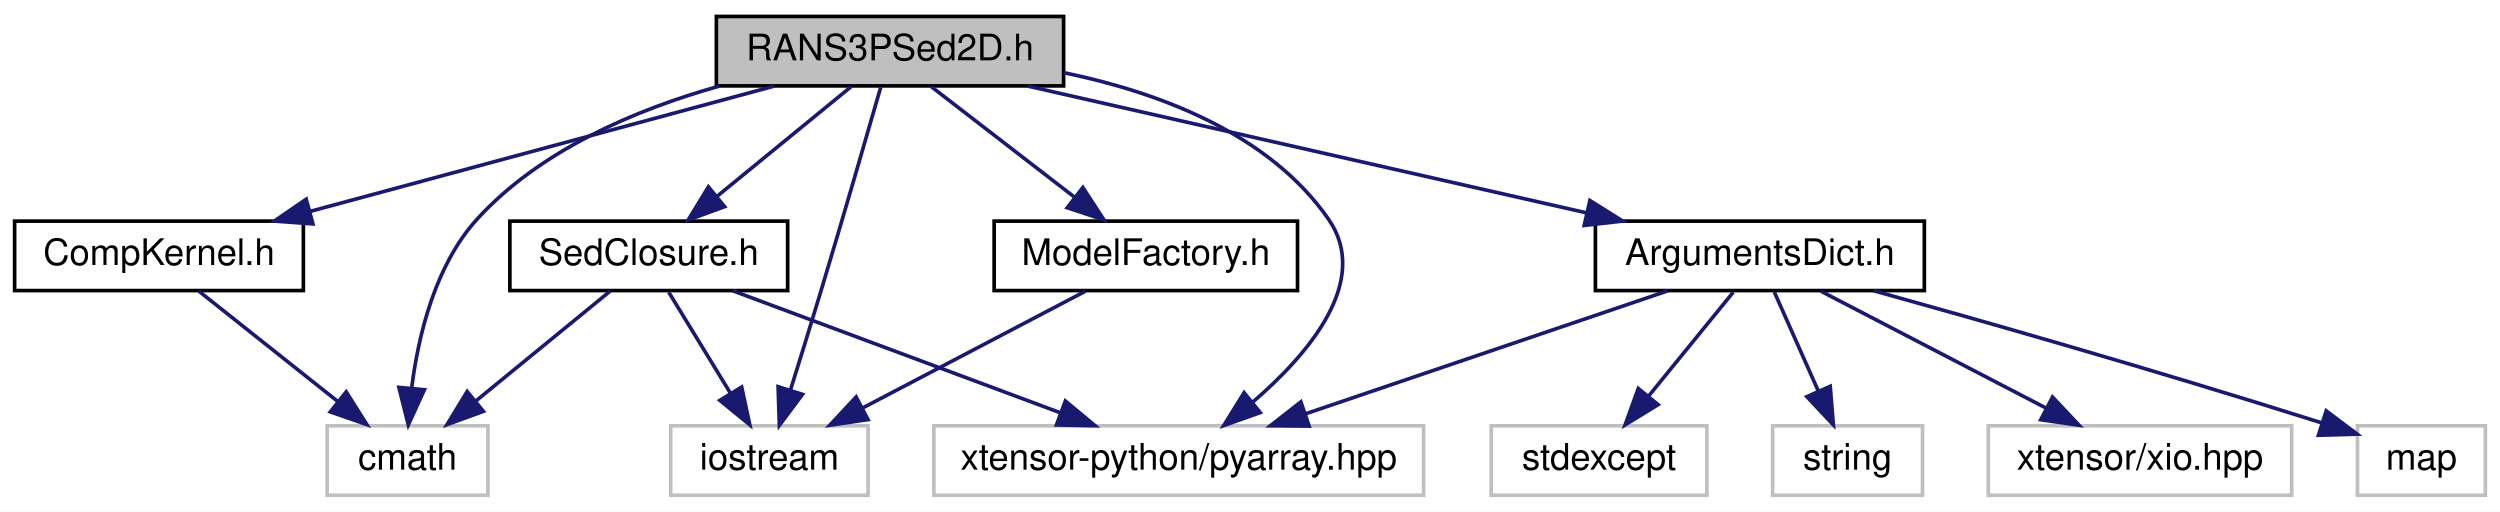
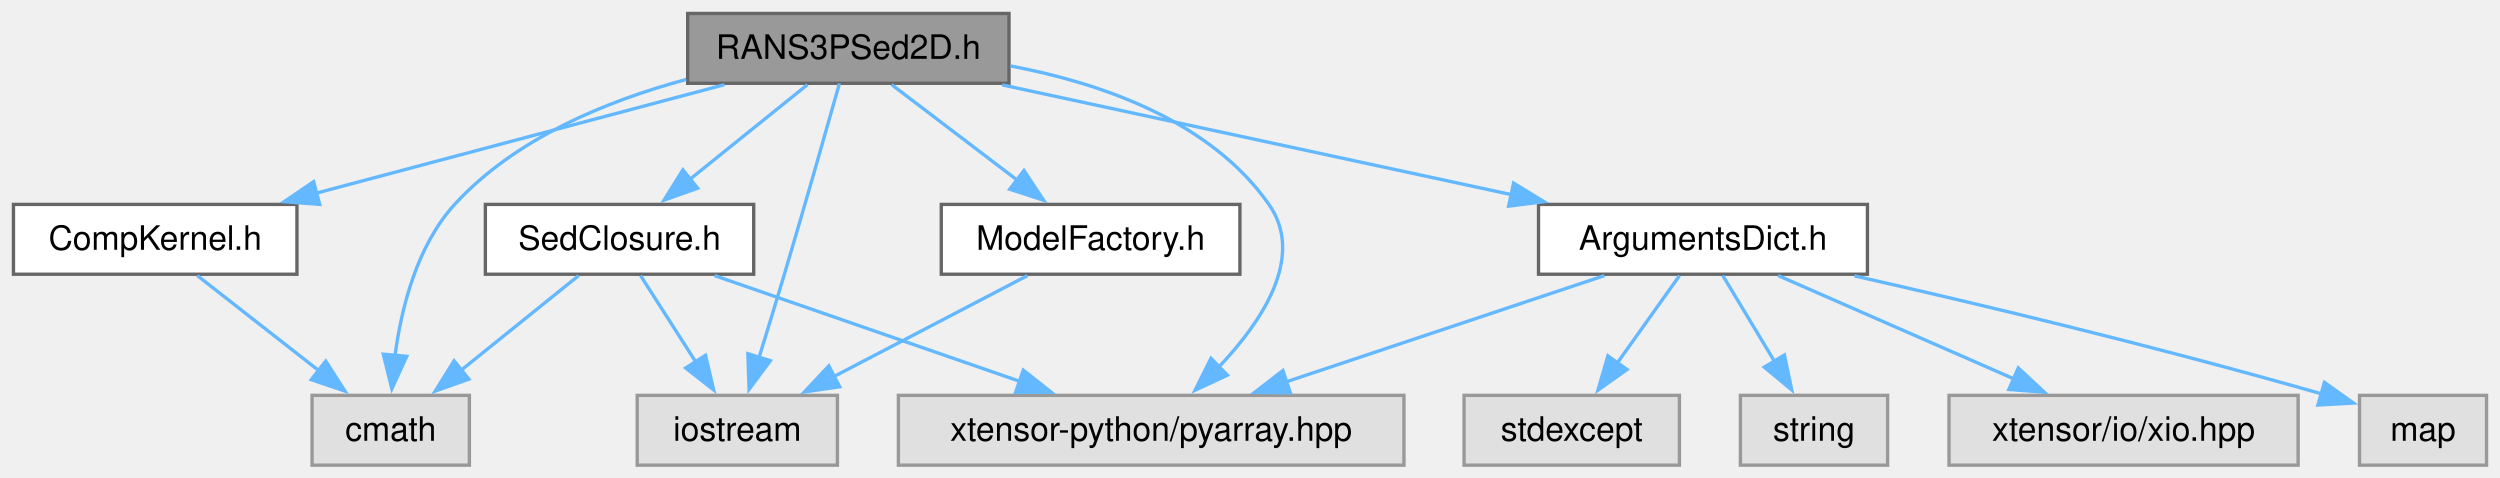
- <svg xmlns="http://www.w3.org/2000/svg" xmlns:xlink="http://www.w3.org/1999/xlink" width="684pt" height="140pt" viewBox="0.00 0.00 684.00 140.00">
-   <g id="graph0" class="graph" transform="scale(1 1) rotate(0) translate(4 136)">
-     <polygon fill="white" stroke="transparent" points="-4,4 -4,-136 680,-136 680,4 -4,4" />
-     <g id="node1" class="node">
-       <g id="a_node1">
-         <a xlink:title=" ">
-           <polygon fill="#bfbfbf" stroke="black" points="192,-112.5 192,-131.5 287,-131.5 287,-112.5 192,-112.5" />
-           <text text-anchor="middle" x="239.5" y="-119.5" font-family="Helvetica,sans-Serif" font-size="10.00">RANS3PSed2D.h</text>
-         </a>
-       </g>
-     </g>
-     <g id="node2" class="node">
-       <g id="a_node2">
-         <a xlink:title=" ">
-           <polygon fill="white" stroke="#bfbfbf" points="85.5,-0.5 85.5,-19.5 129.5,-19.5 129.5,-0.5 85.5,-0.5" />
-           <text text-anchor="middle" x="107.5" y="-7.5" font-family="Helvetica,sans-Serif" font-size="10.00">cmath</text>
-         </a>
-       </g>
-     </g>
-     <g id="edge1" class="edge">
-       <path fill="none" stroke="midnightblue" d="M192.71,-112.42C169.88,-105.99 143.69,-94.9 126.5,-76 115.01,-63.37 110.45,-44.16 108.64,-29.9" />
-       <polygon fill="midnightblue" stroke="midnightblue" points="112.11,-29.37 107.71,-19.74 105.14,-30.01 112.11,-29.37" />
-     </g>
-     <g id="node3" class="node">
-       <g id="a_node3">
-         <a xlink:title=" ">
-           <polygon fill="white" stroke="#bfbfbf" points="179.5,-0.5 179.5,-19.5 233.5,-19.5 233.5,-0.5 179.5,-0.5" />
-           <text text-anchor="middle" x="206.5" y="-7.5" font-family="Helvetica,sans-Serif" font-size="10.00">iostream</text>
-         </a>
-       </g>
-     </g>
-     <g id="edge2" class="edge">
-       <path fill="none" stroke="midnightblue" d="M236.97,-112.15C233.37,-99.63 226.54,-76.04 220.5,-56 217.84,-47.18 214.81,-37.41 212.25,-29.23" />
-       <polygon fill="midnightblue" stroke="midnightblue" points="215.56,-28.1 209.23,-19.61 208.89,-30.2 215.56,-28.1" />
-     </g>
-     <g id="node4" class="node">
-       <g id="a_node4">
+ <svg xmlns="http://www.w3.org/2000/svg" xmlns:xlink="http://www.w3.org/1999/xlink" width="743pt" height="142pt" viewBox="0.00 0.00 743.00 142.00">
+   <g id="graph0" class="graph" transform="scale(1 1) rotate(0) translate(4 138.25)">
+     <g id="Node000001" class="node">
+       <g id="a_Node000001">
+         <a xlink:title=" ">
+           <polygon fill="#999999" stroke="#666666" points="295.88,-134.25 200.38,-134.25 200.38,-113.5 295.88,-113.5 295.88,-134.25" />
+           <text xml:space="preserve" text-anchor="middle" x="248.12" y="-120.75" font-family="Helvetica,sans-Serif" font-size="10.00">RANS3PSed2D.h</text>
+         </a>
+       </g>
+     </g>
+     <g id="Node000002" class="node">
+       <g id="a_Node000002">
+         <a xlink:title=" ">
+           <polygon fill="#e0e0e0" stroke="#999999" points="135.5,-20.75 88.75,-20.75 88.75,0 135.5,0 135.5,-20.75" />
+           <text xml:space="preserve" text-anchor="middle" x="112.12" y="-7.25" font-family="Helvetica,sans-Serif" font-size="10.00">cmath</text>
+         </a>
+       </g>
+     </g>
+     <g id="edge1_Node000001_Node000002" class="edge">
+       <g id="a_edge1_Node000001_Node000002">
+         <a xlink:title=" ">
+           <path fill="none" stroke="#63b8ff" d="M199.96,-114.64C176.24,-108.26 148.98,-97.04 131.12,-77.5 119.91,-65.22 115.27,-46.74 113.38,-32.44" />
+           <polygon fill="#63b8ff" stroke="#63b8ff" points="116.88,-32.34 112.46,-22.71 109.91,-32.99 116.88,-32.34" />
+         </a>
+       </g>
+     </g>
+     <g id="Node000003" class="node">
+       <g id="a_Node000003">
+         <a xlink:title=" ">
+           <polygon fill="#e0e0e0" stroke="#999999" points="244.88,-20.75 185.38,-20.75 185.38,0 244.88,0 244.88,-20.75" />
+           <text xml:space="preserve" text-anchor="middle" x="215.12" y="-7.25" font-family="Helvetica,sans-Serif" font-size="10.00">iostream</text>
+         </a>
+       </g>
+     </g>
+     <g id="edge2_Node000001_Node000003" class="edge">
+       <g id="a_edge2_Node000001_Node000003">
+         <a xlink:title=" ">
+           <path fill="none" stroke="#63b8ff" d="M245.48,-113.44C241.86,-100.6 235.13,-76.9 229.12,-56.75 226.72,-48.66 223.99,-39.79 221.6,-32.05" />
+           <polygon fill="#63b8ff" stroke="#63b8ff" points="224.95,-31.05 218.63,-22.54 218.27,-33.13 224.95,-31.05" />
+         </a>
+       </g>
+     </g>
+     <g id="Node000004" class="node">
+       <g id="a_Node000004">
        <a xlink:href="_comp_kernel_8h.html" target="_top" xlink:title=" ">
-           <polygon fill="white" stroke="black" points="0,-56.5 0,-75.5 79,-75.5 79,-56.5 0,-56.5" />
-           <text text-anchor="middle" x="39.5" y="-63.5" font-family="Helvetica,sans-Serif" font-size="10.00">CompKernel.h</text>
-         </a>
-       </g>
-     </g>
-     <g id="edge3" class="edge">
-       <path fill="none" stroke="midnightblue" d="M207.81,-112.44C173.43,-103.16 118.42,-88.31 80.71,-78.13" />
-       <polygon fill="midnightblue" stroke="midnightblue" points="81.61,-74.74 71.04,-75.52 79.78,-81.5 81.61,-74.74" />
-     </g>
-     <g id="node5" class="node">
-       <g id="a_node5">
+           <polygon fill="white" stroke="#666666" points="84.25,-77.5 0,-77.5 0,-56.75 84.25,-56.75 84.25,-77.5" />
+           <text xml:space="preserve" text-anchor="middle" x="42.12" y="-64" font-family="Helvetica,sans-Serif" font-size="10.00">CompKernel.h</text>
+         </a>
+       </g>
+     </g>
+     <g id="edge3_Node000001_Node000004" class="edge">
+       <g id="a_edge3_Node000001_Node000004">
+         <a xlink:title=" ">
+           <path fill="none" stroke="#63b8ff" d="M211.3,-113.09C177.42,-104.08 126.98,-90.68 90,-80.85" />
+           <polygon fill="#63b8ff" stroke="#63b8ff" points="91.01,-77.5 80.44,-78.31 89.21,-84.26 91.01,-77.5" />
+         </a>
+       </g>
+     </g>
+     <g id="Node000005" class="node">
+       <g id="a_Node000005">
        <a xlink:href="_model_factory_8h.html" target="_top" xlink:title=" ">
-           <polygon fill="white" stroke="black" points="268,-56.5 268,-75.5 351,-75.5 351,-56.5 268,-56.5" />
-           <text text-anchor="middle" x="309.5" y="-63.5" font-family="Helvetica,sans-Serif" font-size="10.00">ModelFactory.h</text>
-         </a>
-       </g>
-     </g>
-     <g id="edge5" class="edge">
-       <path fill="none" stroke="midnightblue" d="M250.75,-112.32C261.3,-104.18 277.3,-91.84 289.94,-82.09" />
-       <polygon fill="midnightblue" stroke="midnightblue" points="292.27,-84.71 298.05,-75.83 287.99,-79.17 292.27,-84.71" />
-     </g>
-     <g id="node6" class="node">
-       <g id="a_node6">
+           <polygon fill="white" stroke="#666666" points="364.5,-77.5 275.75,-77.5 275.75,-56.75 364.5,-56.75 364.5,-77.5" />
+           <text xml:space="preserve" text-anchor="middle" x="320.12" y="-64" font-family="Helvetica,sans-Serif" font-size="10.00">ModelFactory.h</text>
+         </a>
+       </g>
+     </g>
+     <g id="edge5_Node000001_Node000005" class="edge">
+       <g id="a_edge5_Node000001_Node000005">
+         <a xlink:title=" ">
+           <path fill="none" stroke="#63b8ff" d="M261,-113.09C271.34,-105.22 286.09,-94 298.28,-84.74" />
+           <polygon fill="#63b8ff" stroke="#63b8ff" points="300.32,-87.58 306.16,-78.74 296.08,-82.01 300.32,-87.58" />
+         </a>
+       </g>
+     </g>
+     <g id="Node000006" class="node">
+       <g id="a_Node000006">
        <a xlink:href="_sed_closure_8h.html" target="_top" xlink:title=" ">
-           <polygon fill="white" stroke="black" points="135.5,-56.5 135.5,-75.5 211.5,-75.5 211.5,-56.5 135.5,-56.5" />
-           <text text-anchor="middle" x="173.5" y="-63.5" font-family="Helvetica,sans-Serif" font-size="10.00">SedClosure.h</text>
-         </a>
-       </g>
-     </g>
-     <g id="edge7" class="edge">
-       <path fill="none" stroke="midnightblue" d="M228.9,-112.32C219.04,-104.26 204.15,-92.08 192.28,-82.37" />
-       <polygon fill="midnightblue" stroke="midnightblue" points="194.25,-79.46 184.3,-75.83 189.82,-84.88 194.25,-79.46" />
-     </g>
-     <g id="node7" class="node">
-       <g id="a_node7">
-         <a xlink:title=" ">
-           <polygon fill="white" stroke="#bfbfbf" points="251.5,-0.5 251.5,-19.5 385.5,-19.5 385.5,-0.5 251.5,-0.5" />
-           <text text-anchor="middle" x="318.5" y="-7.5" font-family="Helvetica,sans-Serif" font-size="10.00">xtensor-python/pyarray.hpp</text>
-         </a>
-       </g>
-     </g>
-     <g id="edge17" class="edge">
-       <path fill="none" stroke="midnightblue" d="M287.03,-116.12C313.04,-110.75 343.21,-99.5 359.5,-76 371.15,-59.19 354.15,-39.21 338.63,-25.88" />
-       <polygon fill="midnightblue" stroke="midnightblue" points="340.79,-23.12 330.81,-19.57 336.39,-28.57 340.79,-23.12" />
-     </g>
-     <g id="node8" class="node">
-       <g id="a_node8">
+           <polygon fill="white" stroke="#666666" points="220,-77.5 140.25,-77.5 140.25,-56.75 220,-56.75 220,-77.5" />
+           <text xml:space="preserve" text-anchor="middle" x="180.12" y="-64" font-family="Helvetica,sans-Serif" font-size="10.00">SedClosure.h</text>
+         </a>
+       </g>
+     </g>
+     <g id="edge7_Node000001_Node000006" class="edge">
+       <g id="a_edge7_Node000001_Node000006">
+         <a xlink:title=" ">
+           <path fill="none" stroke="#63b8ff" d="M235.97,-113.09C226.3,-105.3 212.54,-94.22 201.1,-85.01" />
+           <polygon fill="#63b8ff" stroke="#63b8ff" points="203.34,-82.32 193.36,-78.78 198.95,-87.78 203.34,-82.32" />
+         </a>
+       </g>
+     </g>
+     <g id="Node000007" class="node">
+       <g id="a_Node000007">
+         <a xlink:title=" ">
+           <polygon fill="#e0e0e0" stroke="#999999" points="413.25,-20.75 263,-20.75 263,0 413.25,0 413.25,-20.75" />
+           <text xml:space="preserve" text-anchor="middle" x="338.12" y="-7.25" font-family="Helvetica,sans-Serif" font-size="10.00">xtensor-python/pyarray.hpp</text>
+         </a>
+       </g>
+     </g>
+     <g id="edge17_Node000001_Node000007" class="edge">
+       <g id="a_edge17_Node000001_Node000007">
+         <a xlink:title=" ">
+           <path fill="none" stroke="#63b8ff" d="M296.33,-118.64C323.69,-113.48 355.83,-102.17 373.12,-77.5 383.99,-62 371.14,-42.71 358.05,-28.98" />
+           <polygon fill="#63b8ff" stroke="#63b8ff" points="360.78,-26.75 351.17,-22.28 355.9,-31.76 360.78,-26.75" />
+         </a>
+       </g>
+     </g>
+     <g id="Node000008" class="node">
+       <g id="a_Node000008">
        <a xlink:href="_arguments_dict_8h.html" target="_top" xlink:title=" ">
-           <polygon fill="white" stroke="black" points="432.5,-56.5 432.5,-75.5 522.5,-75.5 522.5,-56.5 432.5,-56.5" />
-           <text text-anchor="middle" x="477.5" y="-63.5" font-family="Helvetica,sans-Serif" font-size="10.00">ArgumentsDict.h</text>
-         </a>
-       </g>
-     </g>
-     <g id="edge11" class="edge">
-       <path fill="none" stroke="midnightblue" d="M277.21,-112.44C318.64,-103.04 385.26,-87.93 430.17,-77.74" />
-       <polygon fill="midnightblue" stroke="midnightblue" points="430.99,-81.14 439.96,-75.52 429.44,-74.32 430.99,-81.14" />
-     </g>
-     <g id="edge4" class="edge">
-       <path fill="none" stroke="midnightblue" d="M50.43,-56.32C60.67,-48.18 76.22,-35.84 88.5,-26.09" />
-       <polygon fill="midnightblue" stroke="midnightblue" points="90.72,-28.79 96.38,-19.83 86.37,-23.31 90.72,-28.79" />
-     </g>
-     <g id="edge6" class="edge">
-       <path fill="none" stroke="midnightblue" d="M292.95,-56.32C276.51,-47.7 251.07,-34.36 232.03,-24.39" />
-       <polygon fill="midnightblue" stroke="midnightblue" points="233.49,-21.2 223.01,-19.65 230.24,-27.4 233.49,-21.2" />
-     </g>
-     <g id="edge8" class="edge">
-       <path fill="none" stroke="midnightblue" d="M162.9,-56.32C153.04,-48.26 138.15,-36.08 126.28,-26.37" />
-       <polygon fill="midnightblue" stroke="midnightblue" points="128.25,-23.46 118.3,-19.83 123.82,-28.88 128.25,-23.46" />
-     </g>
-     <g id="edge9" class="edge">
-       <path fill="none" stroke="midnightblue" d="M178.95,-56.08C183.51,-48.61 190.17,-37.72 195.79,-28.52" />
-       <polygon fill="midnightblue" stroke="midnightblue" points="198.92,-30.11 201.15,-19.75 192.95,-26.46 198.92,-30.11" />
-     </g>
-     <g id="edge10" class="edge">
-       <path fill="none" stroke="midnightblue" d="M196.48,-56.44C220.66,-47.44 258.92,-33.19 286.15,-23.05" />
-       <polygon fill="midnightblue" stroke="midnightblue" points="287.48,-26.29 295.63,-19.52 285.04,-19.73 287.48,-26.29" />
-     </g>
-     <g id="edge15" class="edge">
-       <path fill="none" stroke="midnightblue" d="M452.31,-56.44C425.56,-47.36 383.1,-32.94 353.19,-22.78" />
-       <polygon fill="midnightblue" stroke="midnightblue" points="354.17,-19.42 343.58,-19.52 351.92,-26.05 354.17,-19.42" />
-     </g>
-     <g id="node9" class="node">
-       <g id="a_node9">
-         <a xlink:title=" ">
-           <polygon fill="white" stroke="#bfbfbf" points="641,-0.5 641,-19.5 676,-19.5 676,-0.5 641,-0.5" />
-           <text text-anchor="middle" x="658.5" y="-7.5" font-family="Helvetica,sans-Serif" font-size="10.00">map</text>
-         </a>
-       </g>
-     </g>
-     <g id="edge12" class="edge">
-       <path fill="none" stroke="midnightblue" d="M508.52,-56.49C537.95,-48.31 583.61,-35.34 631.35,-20.26" />
-       <polygon fill="midnightblue" stroke="midnightblue" points="632.45,-23.59 640.92,-17.22 630.33,-16.92 632.45,-23.59" />
-     </g>
-     <g id="node10" class="node">
-       <g id="a_node10">
-         <a xlink:title=" ">
-           <polygon fill="white" stroke="#bfbfbf" points="404,-0.5 404,-19.5 463,-19.5 463,-0.5 404,-0.5" />
-           <text text-anchor="middle" x="433.5" y="-7.5" font-family="Helvetica,sans-Serif" font-size="10.00">stdexcept</text>
-         </a>
-       </g>
-     </g>
-     <g id="edge13" class="edge">
-       <path fill="none" stroke="midnightblue" d="M470.23,-56.08C463.96,-48.38 454.71,-37.03 447.07,-27.65" />
-       <polygon fill="midnightblue" stroke="midnightblue" points="449.66,-25.29 440.63,-19.75 444.23,-29.71 449.66,-25.29" />
-     </g>
-     <g id="node11" class="node">
-       <g id="a_node11">
-         <a xlink:title=" ">
-           <polygon fill="white" stroke="#bfbfbf" points="481,-0.5 481,-19.5 522,-19.5 522,-0.5 481,-0.5" />
-           <text text-anchor="middle" x="501.5" y="-7.5" font-family="Helvetica,sans-Serif" font-size="10.00">string</text>
-         </a>
-       </g>
-     </g>
-     <g id="edge14" class="edge">
-       <path fill="none" stroke="midnightblue" d="M481.46,-56.08C484.71,-48.77 489.42,-38.18 493.45,-29.1" />
-       <polygon fill="midnightblue" stroke="midnightblue" points="496.75,-30.31 497.61,-19.75 490.35,-27.47 496.75,-30.31" />
-     </g>
-     <g id="node12" class="node">
-       <g id="a_node12">
-         <a xlink:title=" ">
-           <polygon fill="white" stroke="#bfbfbf" points="540,-0.5 540,-19.5 623,-19.5 623,-0.5 540,-0.5" />
-           <text text-anchor="middle" x="581.5" y="-7.5" font-family="Helvetica,sans-Serif" font-size="10.00">xtensor/xio.hpp</text>
-         </a>
-       </g>
-     </g>
-     <g id="edge16" class="edge">
-       <path fill="none" stroke="midnightblue" d="M494.21,-56.32C510.81,-47.7 536.5,-34.36 555.72,-24.39" />
-       <polygon fill="midnightblue" stroke="midnightblue" points="557.57,-27.37 564.83,-19.65 554.34,-21.16 557.57,-27.37" />
+           <polygon fill="white" stroke="#666666" points="551,-77.5 453.25,-77.5 453.25,-56.75 551,-56.75 551,-77.5" />
+           <text xml:space="preserve" text-anchor="middle" x="502.12" y="-64" font-family="Helvetica,sans-Serif" font-size="10.00">ArgumentsDict.h</text>
+         </a>
+       </g>
+     </g>
+     <g id="edge11_Node000001_Node000008" class="edge">
+       <g id="a_edge11_Node000001_Node000008">
+         <a xlink:title=" ">
+           <path fill="none" stroke="#63b8ff" d="M293.83,-113.02C336.23,-103.88 399.48,-90.25 445.15,-80.41" />
+           <polygon fill="#63b8ff" stroke="#63b8ff" points="445.84,-83.84 454.88,-78.31 444.37,-76.99 445.84,-83.84" />
+         </a>
+       </g>
+     </g>
+     <g id="edge4_Node000004_Node000002" class="edge">
+       <g id="a_edge4_Node000004_Node000002">
+         <a xlink:title=" ">
+           <path fill="none" stroke="#63b8ff" d="M54.64,-56.34C64.69,-48.47 79.04,-37.25 90.88,-27.99" />
+           <polygon fill="#63b8ff" stroke="#63b8ff" points="92.81,-30.93 98.53,-22.01 88.49,-25.41 92.81,-30.93" />
+         </a>
+       </g>
+     </g>
+     <g id="edge6_Node000005_Node000003" class="edge">
+       <g id="a_edge6_Node000005_Node000003">
+         <a xlink:title=" ">
+           <path fill="none" stroke="#63b8ff" d="M301.35,-56.34C285.38,-48.01 262.17,-35.91 243.86,-26.36" />
+           <polygon fill="#63b8ff" stroke="#63b8ff" points="245.56,-23.3 235.08,-21.78 242.33,-29.51 245.56,-23.3" />
+         </a>
+       </g>
+     </g>
+     <g id="edge8_Node000006_Node000002" class="edge">
+       <g id="a_edge8_Node000006_Node000002">
+         <a xlink:title=" ">
+           <path fill="none" stroke="#63b8ff" d="M167.97,-56.34C158.3,-48.55 144.54,-37.47 133.1,-28.26" />
+           <polygon fill="#63b8ff" stroke="#63b8ff" points="135.34,-25.57 125.36,-22.03 130.95,-31.03 135.34,-25.57" />
+         </a>
+       </g>
+     </g>
+     <g id="edge9_Node000006_Node000003" class="edge">
+       <g id="a_edge9_Node000006_Node000003">
+         <a xlink:title=" ">
+           <path fill="none" stroke="#63b8ff" d="M186.38,-56.34C190.96,-49.17 197.32,-39.23 202.89,-30.51" />
+           <polygon fill="#63b8ff" stroke="#63b8ff" points="205.67,-32.66 208.11,-22.35 199.77,-28.89 205.67,-32.66" />
+         </a>
+       </g>
+     </g>
+     <g id="edge10_Node000006_Node000007" class="edge">
+       <g id="a_edge10_Node000006_Node000007">
+         <a xlink:title=" ">
+           <path fill="none" stroke="#63b8ff" d="M208.37,-56.34C233.68,-47.57 271.05,-34.62 299.19,-24.87" />
+           <polygon fill="#63b8ff" stroke="#63b8ff" points="300.12,-28.25 308.43,-21.67 297.83,-21.63 300.12,-28.25" />
+         </a>
+       </g>
+     </g>
+     <g id="edge15_Node000008_Node000007" class="edge">
+       <g id="a_edge15_Node000008_Node000007">
+         <a xlink:title=" ">
+           <path fill="none" stroke="#63b8ff" d="M472.81,-56.34C446.42,-47.53 407.41,-34.5 378.15,-24.74" />
+           <polygon fill="#63b8ff" stroke="#63b8ff" points="379.5,-21.5 368.9,-21.65 377.28,-28.14 379.5,-21.5" />
+         </a>
+       </g>
+     </g>
+     <g id="Node000009" class="node">
+       <g id="a_Node000009">
+         <a xlink:title=" ">
+           <polygon fill="#e0e0e0" stroke="#999999" points="735,-20.75 697.25,-20.75 697.25,0 735,0 735,-20.75" />
+           <text xml:space="preserve" text-anchor="middle" x="716.12" y="-7.25" font-family="Helvetica,sans-Serif" font-size="10.00">map</text>
+         </a>
+       </g>
+     </g>
+     <g id="edge12_Node000008_Node000009" class="edge">
+       <g id="a_edge12_Node000008_Node000009">
+         <a xlink:title=" ">
+           <path fill="none" stroke="#63b8ff" d="M547.13,-56.26C582.53,-48.25 633.31,-36.22 686,-21.19" />
+           <polygon fill="#63b8ff" stroke="#63b8ff" points="686.82,-24.6 695.46,-18.46 684.88,-17.87 686.82,-24.6" />
+         </a>
+       </g>
+     </g>
+     <g id="Node000010" class="node">
+       <g id="a_Node000010">
+         <a xlink:title=" ">
+           <polygon fill="#e0e0e0" stroke="#999999" points="495.12,-20.75 431.12,-20.75 431.12,0 495.12,0 495.12,-20.75" />
+           <text xml:space="preserve" text-anchor="middle" x="463.12" y="-7.25" font-family="Helvetica,sans-Serif" font-size="10.00">stdexcept</text>
+         </a>
+       </g>
+     </g>
+     <g id="edge13_Node000008_Node000010" class="edge">
+       <g id="a_edge13_Node000008_Node000010">
+         <a xlink:title=" ">
+           <path fill="none" stroke="#63b8ff" d="M495.15,-56.34C489.99,-49.1 482.81,-39.01 476.55,-30.22" />
+           <polygon fill="#63b8ff" stroke="#63b8ff" points="479.57,-28.43 470.92,-22.31 473.87,-32.49 479.57,-28.43" />
+         </a>
+       </g>
+     </g>
+     <g id="Node000011" class="node">
+       <g id="a_Node000011">
+         <a xlink:title=" ">
+           <polygon fill="#e0e0e0" stroke="#999999" points="557,-20.75 513.25,-20.75 513.25,0 557,0 557,-20.75" />
+           <text xml:space="preserve" text-anchor="middle" x="535.12" y="-7.25" font-family="Helvetica,sans-Serif" font-size="10.00">string</text>
+         </a>
+       </g>
+     </g>
+     <g id="edge14_Node000008_Node000011" class="edge">
+       <g id="a_edge14_Node000008_Node000011">
+         <a xlink:title=" ">
+           <path fill="none" stroke="#63b8ff" d="M508.02,-56.34C512.3,-49.25 518.21,-39.44 523.42,-30.79" />
+           <polygon fill="#63b8ff" stroke="#63b8ff" points="526.33,-32.75 528.5,-22.37 520.34,-29.13 526.33,-32.75" />
+         </a>
+       </g>
+     </g>
+     <g id="Node000012" class="node">
+       <g id="a_Node000012">
+         <a xlink:title=" ">
+           <polygon fill="#e0e0e0" stroke="#999999" points="679,-20.75 575.25,-20.75 575.25,0 679,0 679,-20.75" />
+           <text xml:space="preserve" text-anchor="middle" x="627.12" y="-7.25" font-family="Helvetica,sans-Serif" font-size="10.00">xtensor/io/xio.hpp</text>
+         </a>
+       </g>
+     </g>
+     <g id="edge16_Node000008_Node000012" class="edge">
+       <g id="a_edge16_Node000008_Node000012">
+         <a xlink:title=" ">
+           <path fill="none" stroke="#63b8ff" d="M524.47,-56.34C543.94,-47.81 572.41,-35.34 594.43,-25.69" />
+           <polygon fill="#63b8ff" stroke="#63b8ff" points="595.83,-28.9 603.58,-21.69 593.02,-22.49 595.83,-28.9" />
+         </a>
+       </g>
    </g>
  </g>
</svg>
